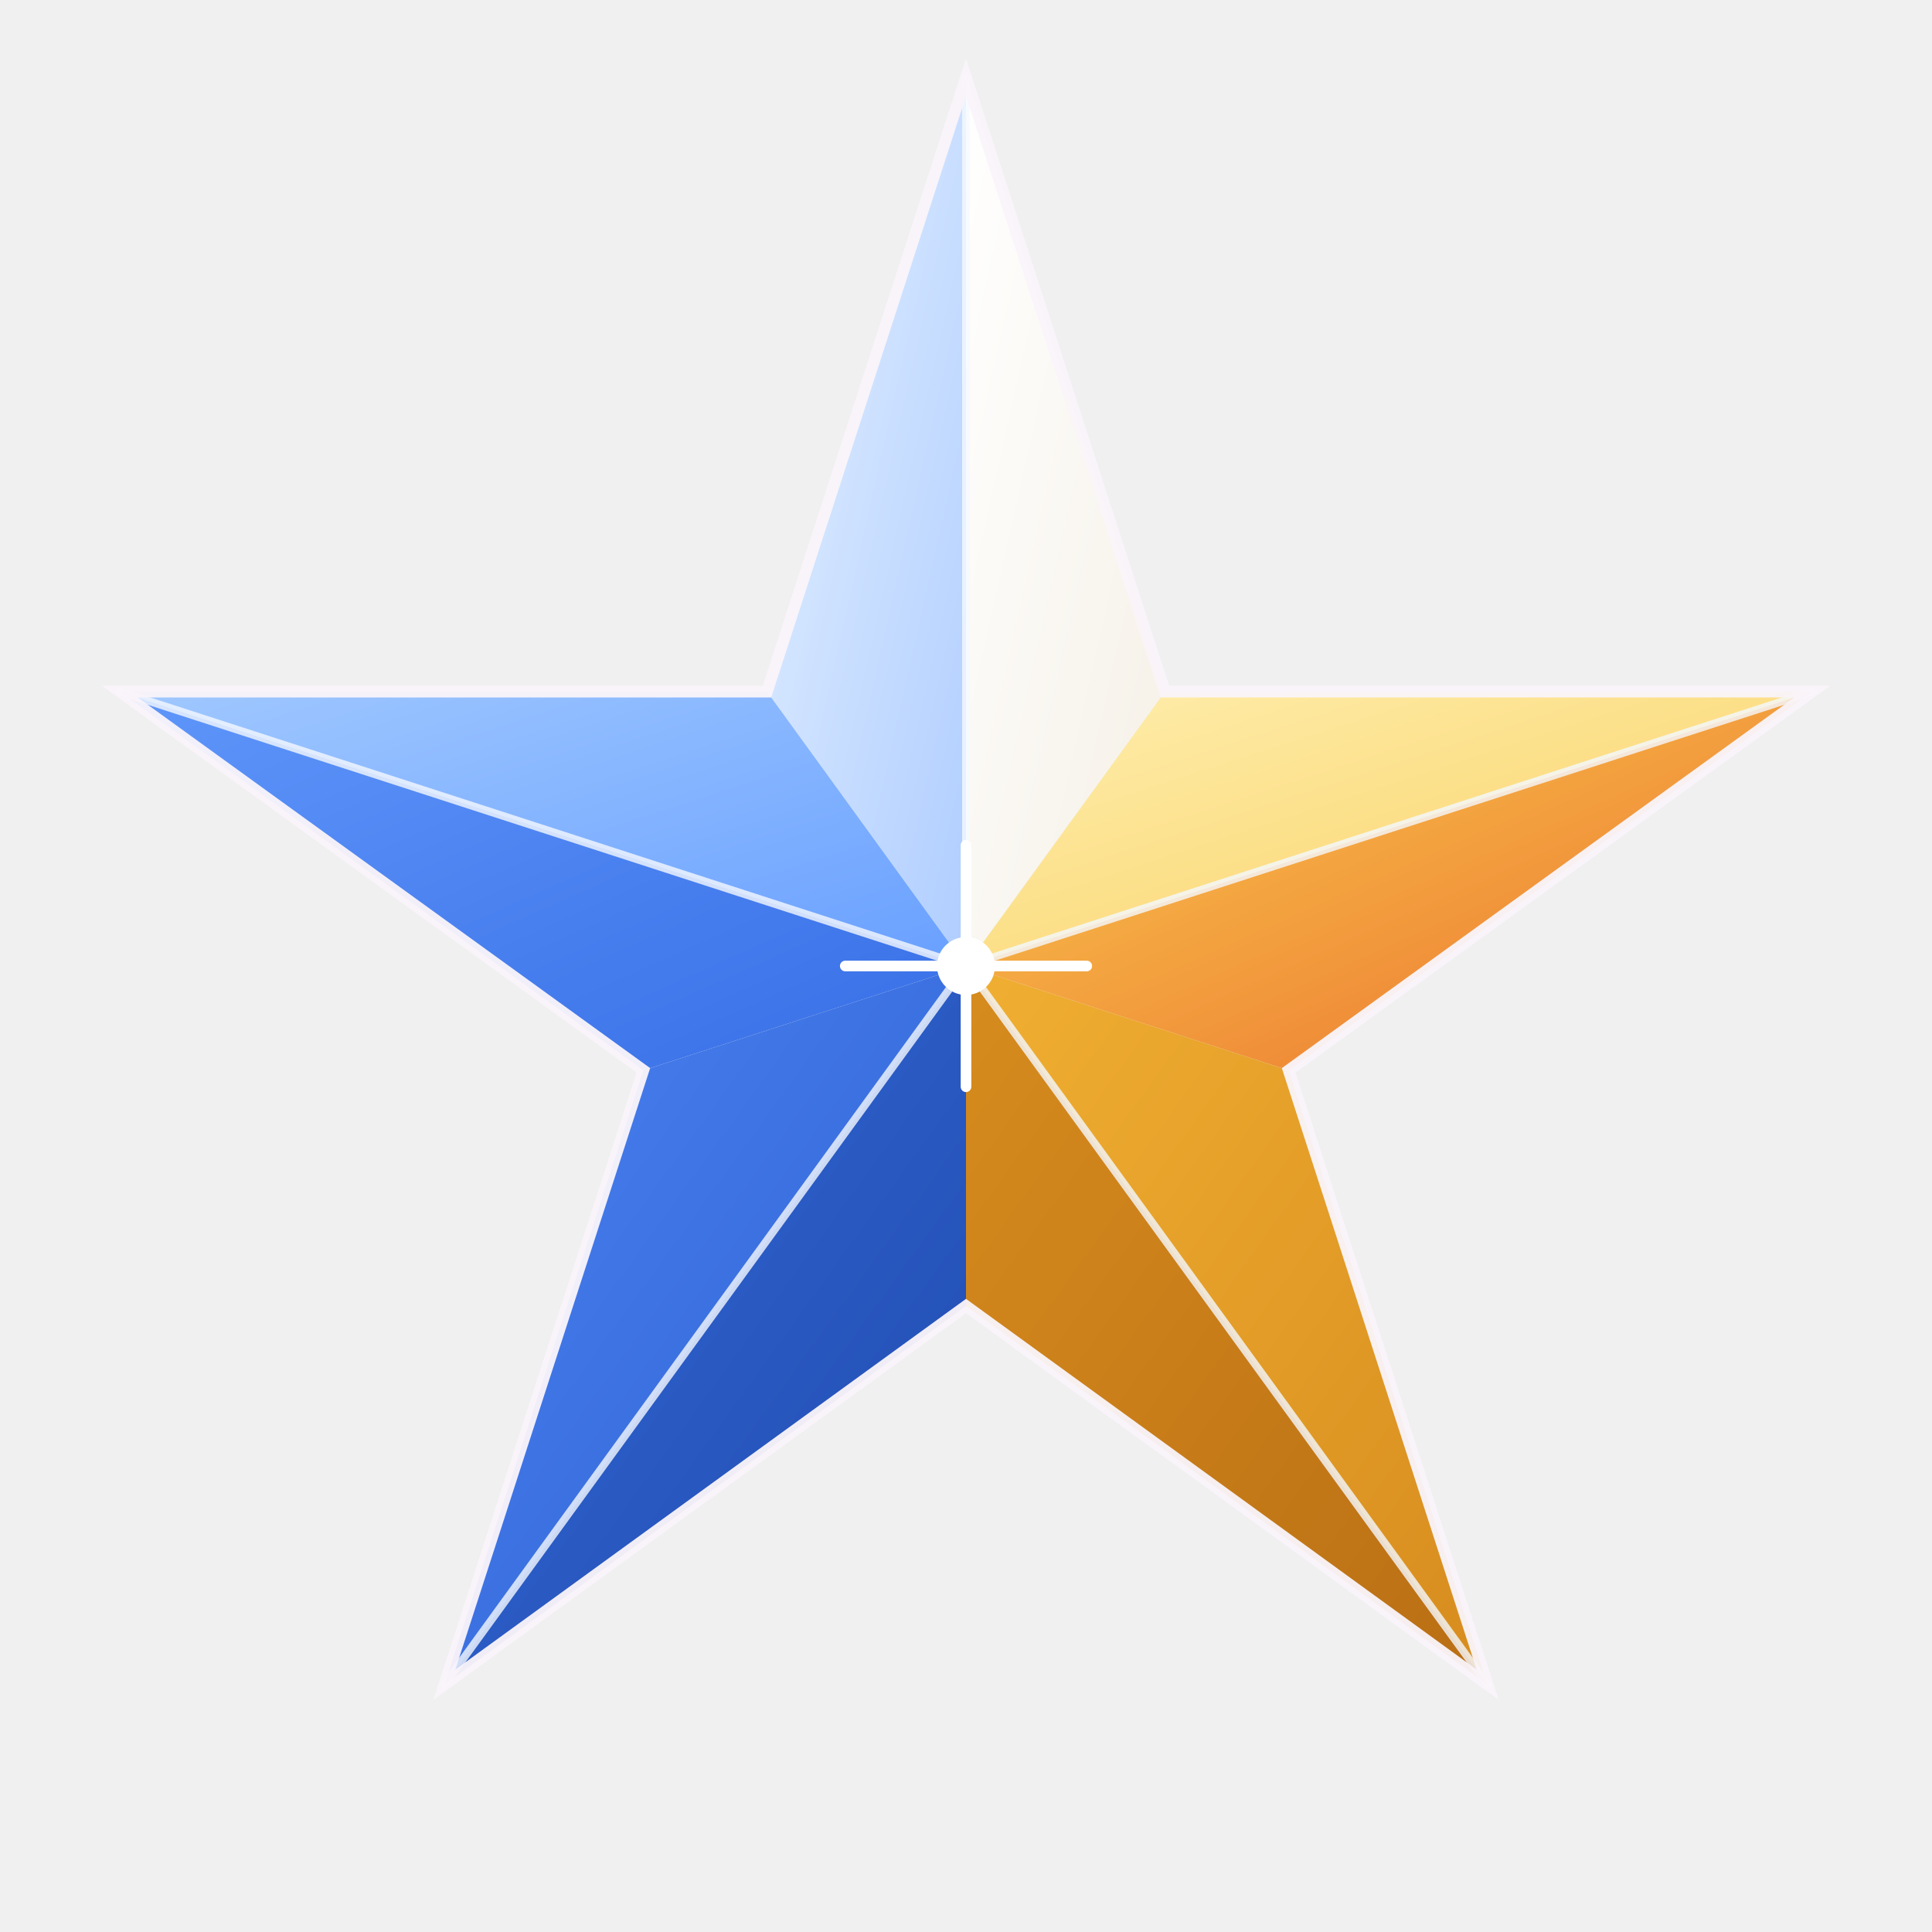
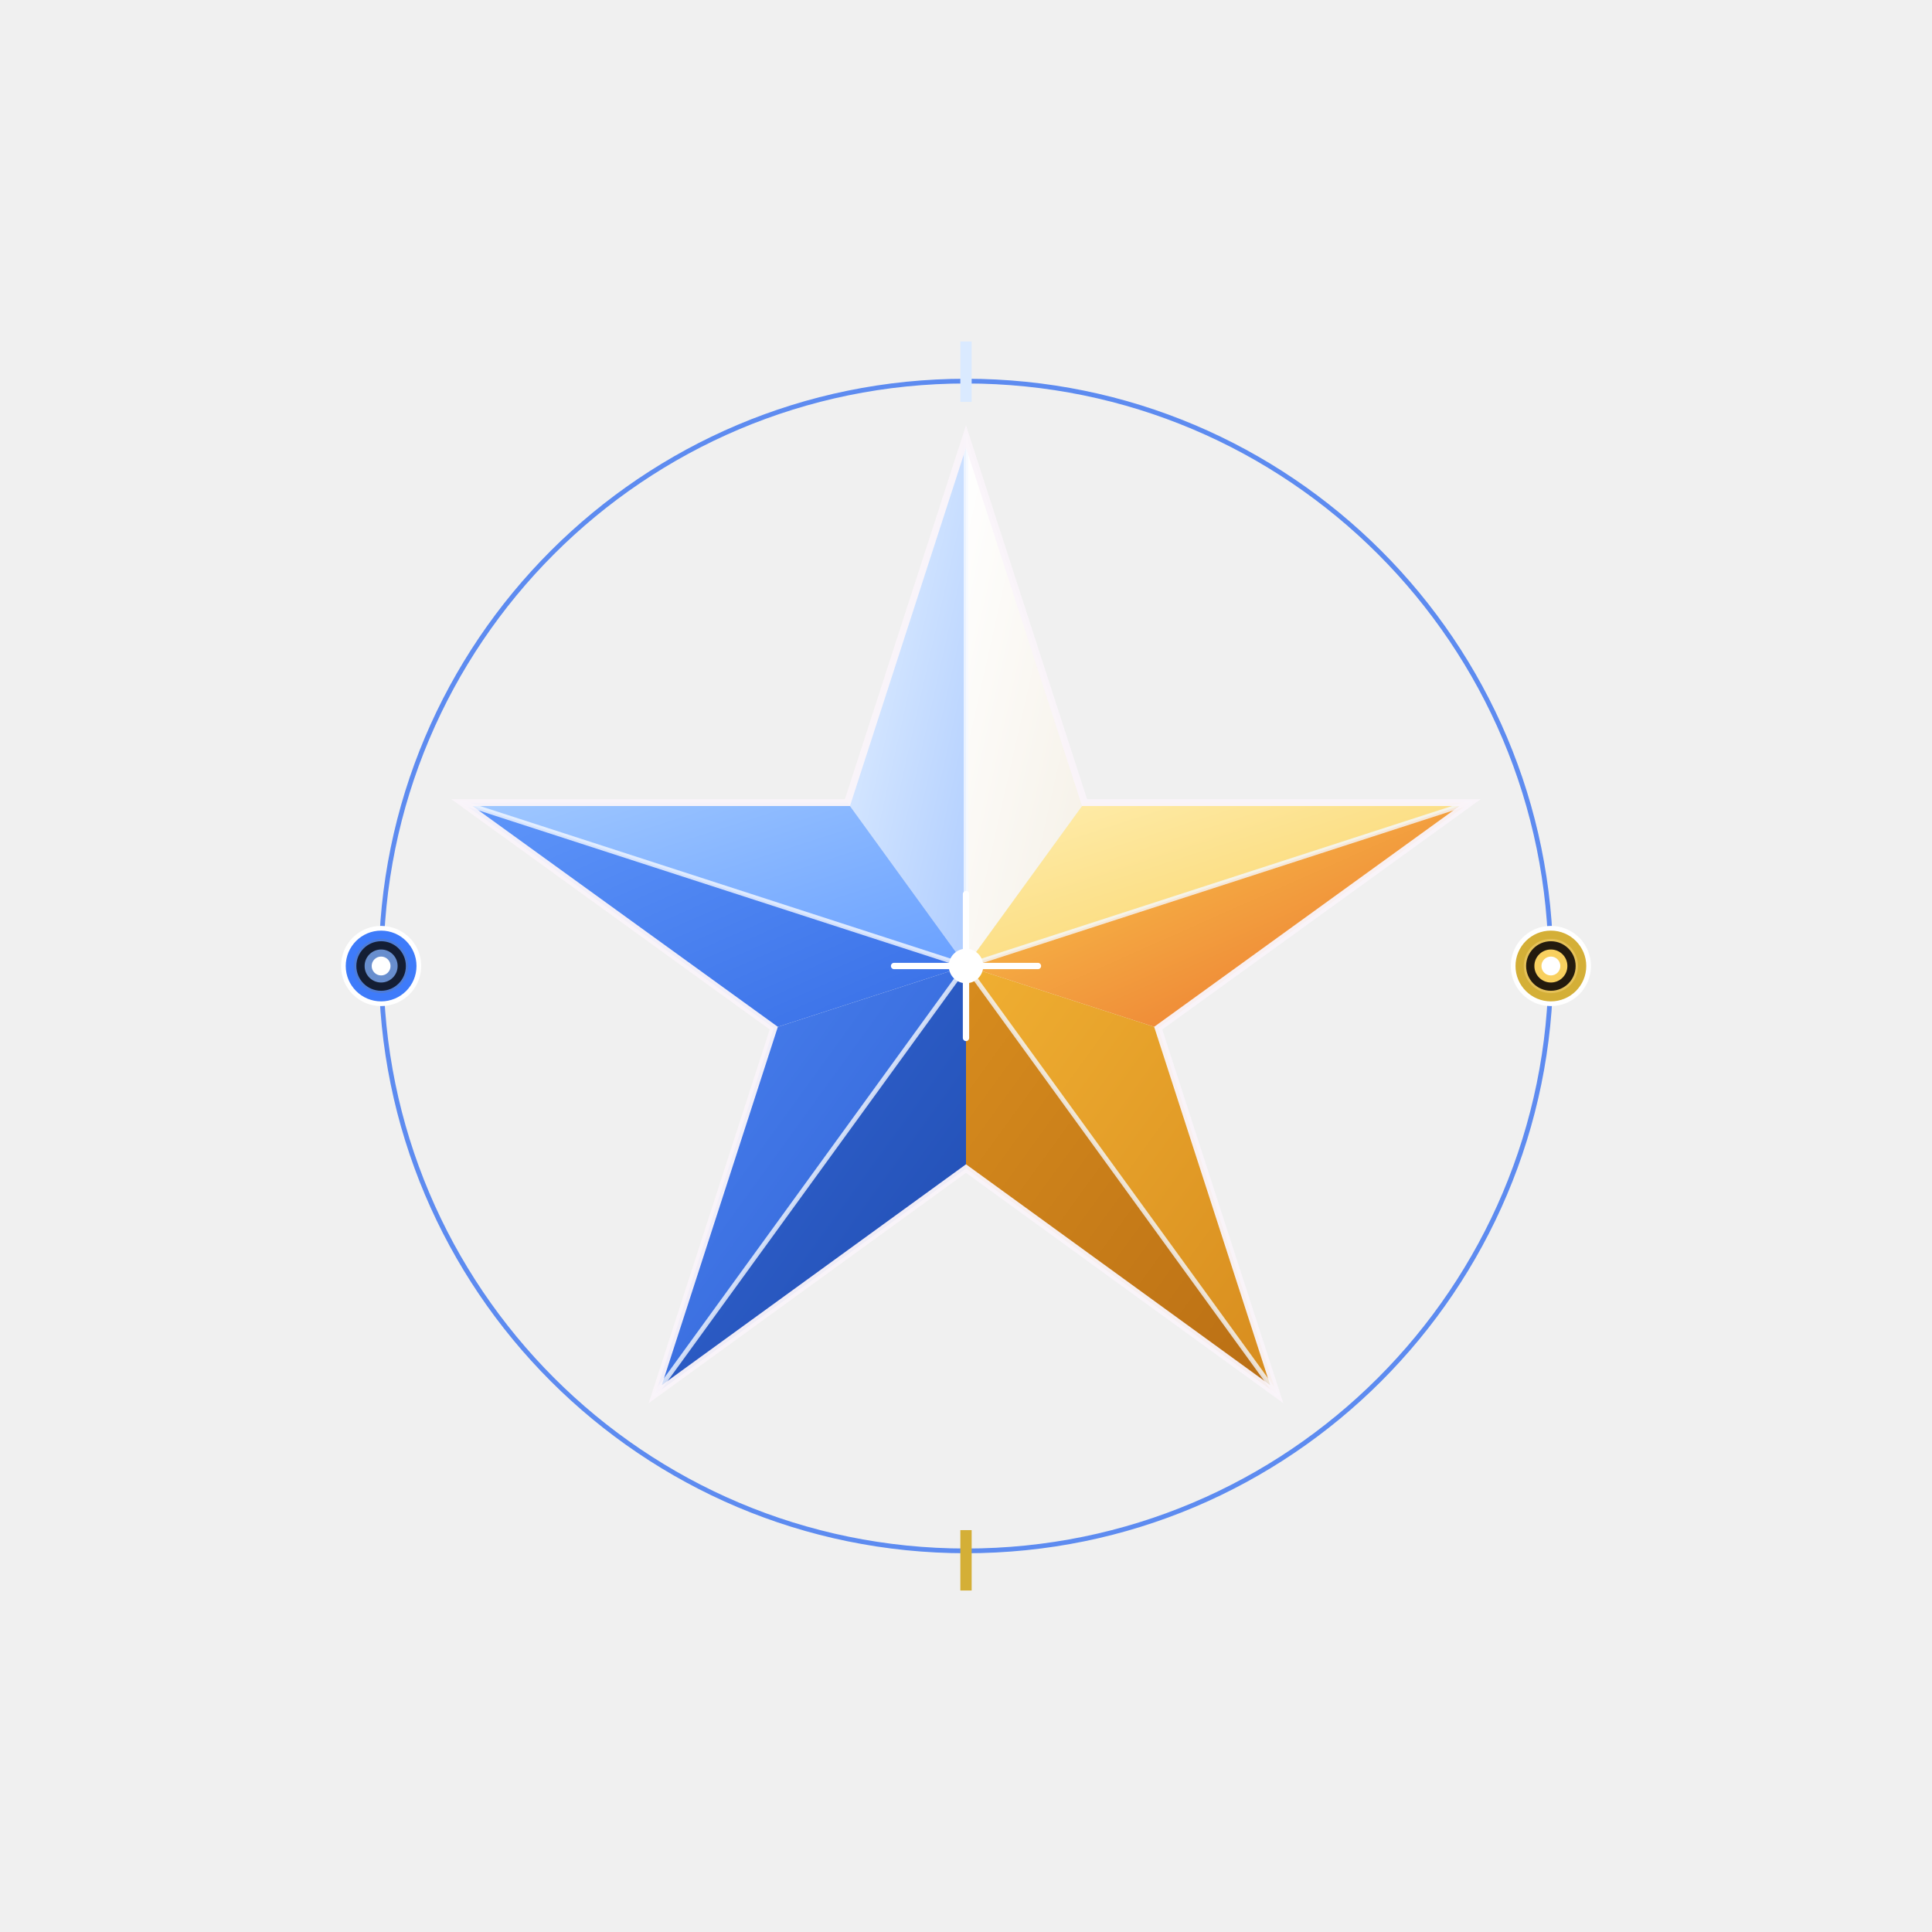
- <svg xmlns="http://www.w3.org/2000/svg" viewBox="0 0 100 100">
+ <svg xmlns="http://www.w3.org/2000/svg" viewBox="0 0 1024 1024">
  <defs>
    <linearGradient id="facet-l1" x1="0%" y1="0%" x2="100%" y2="100%">
      <stop offset="0%" stop-color="#E6F2FF" />
      <stop offset="100%" stop-color="#AFCDFF" />
    </linearGradient>
    <linearGradient id="facet-l2" x1="0%" y1="0%" x2="100%" y2="100%">
      <stop offset="0%" stop-color="#A0C8FF" />
      <stop offset="100%" stop-color="#69A0FF" />
    </linearGradient>
    <linearGradient id="facet-l3" x1="0%" y1="0%" x2="100%" y2="100%">
      <stop offset="0%" stop-color="#5F96FA" />
      <stop offset="100%" stop-color="#376EE6" />
    </linearGradient>
    <linearGradient id="facet-l4" x1="0%" y1="0%" x2="100%" y2="100%">
      <stop offset="0%" stop-color="#4B82F0" />
      <stop offset="100%" stop-color="#2D5FD2" />
    </linearGradient>
    <linearGradient id="facet-l5" x1="0%" y1="0%" x2="100%" y2="100%">
      <stop offset="0%" stop-color="#3769D7" />
      <stop offset="100%" stop-color="#1E4BAF" />
    </linearGradient>
    <linearGradient id="facet-r1" x1="0%" y1="0%" x2="100%" y2="100%">
      <stop offset="0%" stop-color="#FFFFFF" />
      <stop offset="100%" stop-color="#F5F0E6" />
    </linearGradient>
    <linearGradient id="facet-r2" x1="0%" y1="0%" x2="100%" y2="100%">
      <stop offset="0%" stop-color="#FFEEAF" />
      <stop offset="100%" stop-color="#F8D05F" />
    </linearGradient>
    <linearGradient id="facet-r3" x1="0%" y1="0%" x2="100%" y2="100%">
      <stop offset="0%" stop-color="#FACD50" />
      <stop offset="100%" stop-color="#EB702D" />
    </linearGradient>
    <linearGradient id="facet-r4" x1="0%" y1="0%" x2="100%" y2="100%">
      <stop offset="0%" stop-color="#F0AF32" />
      <stop offset="100%" stop-color="#D78C1E" />
    </linearGradient>
    <linearGradient id="facet-r5" x1="0%" y1="0%" x2="100%" y2="100%">
      <stop offset="0%" stop-color="#D78C1E" />
      <stop offset="100%" stop-color="#B96E14" />
    </linearGradient>
  </defs>
-   <g id="star">
-     <polygon points="50.0,4.0 50.0,50.0 39.7,35.8" fill="url(#facet-l1)" />
-     <polygon points="6.2,35.8 39.7,35.8 50.0,50.0" fill="url(#facet-l2)" />
-     <polygon points="6.2,35.8 50.0,50.0 33.3,55.4" fill="url(#facet-l3)" />
-     <polygon points="23.0,87.2 33.3,55.4 50.0,50.0" fill="url(#facet-l4)" />
-     <polygon points="23.0,87.2 50.0,50.0 50.0,67.6" fill="url(#facet-l5)" />
-     <polygon points="50.0,4.0 60.3,35.8 50.0,50.0" fill="url(#facet-r1)" />
-     <polygon points="93.8,35.8 50.0,50.0 60.3,35.8" fill="url(#facet-r2)" />
-     <polygon points="93.8,35.8 66.7,55.4 50.0,50.0" fill="url(#facet-r3)" />
-     <polygon points="77.0,87.2 50.0,50.0 66.7,55.4" fill="url(#facet-r4)" />
-     <polygon points="77.0,87.2 50.0,67.6 50.0,50.0" fill="url(#facet-r5)" />
-     <path d="M 50.0,50.0 L 50.0,4.0 M 50.0,50.0 L 93.8,35.8 M 50.0,50.0 L 77.0,87.2 M 50.0,50.0 L 23.0,87.2 M 50.0,50.0 L 6.2,35.8" stroke="#F5F8FF" stroke-opacity="0.8" stroke-width="0.4" stroke-linecap="round" />
-     <polygon points="50.0,4.0 60.3,35.8 93.8,35.8 66.7,55.4 77.0,87.2 50.0,67.6 23.0,87.2 33.3,55.4 6.2,35.8 39.7,35.8" fill="none" stroke="#FAF5FA" stroke-opacity="0.95" stroke-width="0.6" stroke-linejoin="miter" stroke-miterlimit="10" />
-     <circle cx="50.0" cy="50.0" r="1.5" fill="#FFFFFF" />
-     <path d="M 43.75,50.0 L 56.25,50.0 M 50.0,43.75 L 50.0,56.25" stroke="#FFFFFF" stroke-width="0.55" stroke-linecap="round" />
+   <circle cx="512" cy="512" r="310" fill="none" stroke="#5D8BF0" stroke-width="2.5" />
+   <line x1="512" y1="184" x2="512" y2="210" stroke="#DAEAFF" stroke-width="6" stroke-linecap="square" />
+   <line x1="512" y1="814" x2="512" y2="840" stroke="#D4AF37" stroke-width="6" stroke-linecap="square" />
+   <circle cx="202.0" cy="512.0" r="20.0" fill="#3E7BFA" stroke="#FFFFFF" stroke-width="2.5" />
+   <circle cx="202.0" cy="512.0" r="13.75" fill="#141E34" stroke="#4D7CD8" stroke-width="1.25" />
+   <circle cx="202.0" cy="512.0" r="8.75" fill="#688ECE" />
+   <circle cx="202.0" cy="512.0" r="5.0" fill="#FFFFFF" />
+   <circle cx="822.0" cy="512.0" r="20.0" fill="#D4AF37" stroke="#FFFFFF" stroke-width="2.5" />
+   <circle cx="822.0" cy="512.0" r="13.75" fill="#241B0E" stroke="#E5C158" stroke-width="1.25" />
+   <circle cx="822.0" cy="512.0" r="8.75" fill="#F8D05F" />
+   <circle cx="822.0" cy="512.0" r="5.0" fill="#FFFFFF" />
+   <g transform="translate(207, 207) scale(6.1)">
+     <g id="star">
+       <polygon points="50.0,4.0 50.0,50.0 39.7,35.8" fill="url(#facet-l1)" />
+       <polygon points="6.2,35.8 39.7,35.8 50.0,50.0" fill="url(#facet-l2)" />
+       <polygon points="6.2,35.8 50.0,50.0 33.3,55.4" fill="url(#facet-l3)" />
+       <polygon points="23.0,87.2 33.3,55.4 50.0,50.0" fill="url(#facet-l4)" />
+       <polygon points="23.0,87.2 50.0,50.0 50.0,67.6" fill="url(#facet-l5)" />
+       <polygon points="50.0,4.0 60.3,35.8 50.0,50.0" fill="url(#facet-r1)" />
+       <polygon points="93.8,35.8 50.0,50.0 60.3,35.8" fill="url(#facet-r2)" />
+       <polygon points="93.8,35.8 66.7,55.4 50.0,50.0" fill="url(#facet-r3)" />
+       <polygon points="77.0,87.2 50.0,50.0 66.7,55.4" fill="url(#facet-r4)" />
+       <polygon points="77.0,87.2 50.0,67.6 50.0,50.0" fill="url(#facet-r5)" />
+       <path d="M 50.0,50.0 L 50.0,4.0 M 50.0,50.0 L 93.8,35.8 M 50.0,50.0 L 77.0,87.2 M 50.0,50.0 L 23.0,87.2 M 50.0,50.0 L 6.2,35.8" stroke="#F5F8FF" stroke-opacity="0.8" stroke-width="0.4" stroke-linecap="round" />
+       <polygon points="50.0,4.0 60.3,35.8 93.8,35.8 66.7,55.4 77.0,87.2 50.0,67.6 23.0,87.2 33.3,55.4 6.2,35.8 39.7,35.8" fill="none" stroke="#FAF5FA" stroke-opacity="0.95" stroke-width="0.6" stroke-linejoin="miter" stroke-miterlimit="10" />
+       <circle cx="50.0" cy="50.0" r="1.5" fill="#FFFFFF" />
+       <path d="M 43.75,50.0 L 56.25,50.0 M 50.0,43.75 L 50.0,56.25" stroke="#FFFFFF" stroke-width="0.55" stroke-linecap="round" />
+     </g>
  </g>
</svg>
